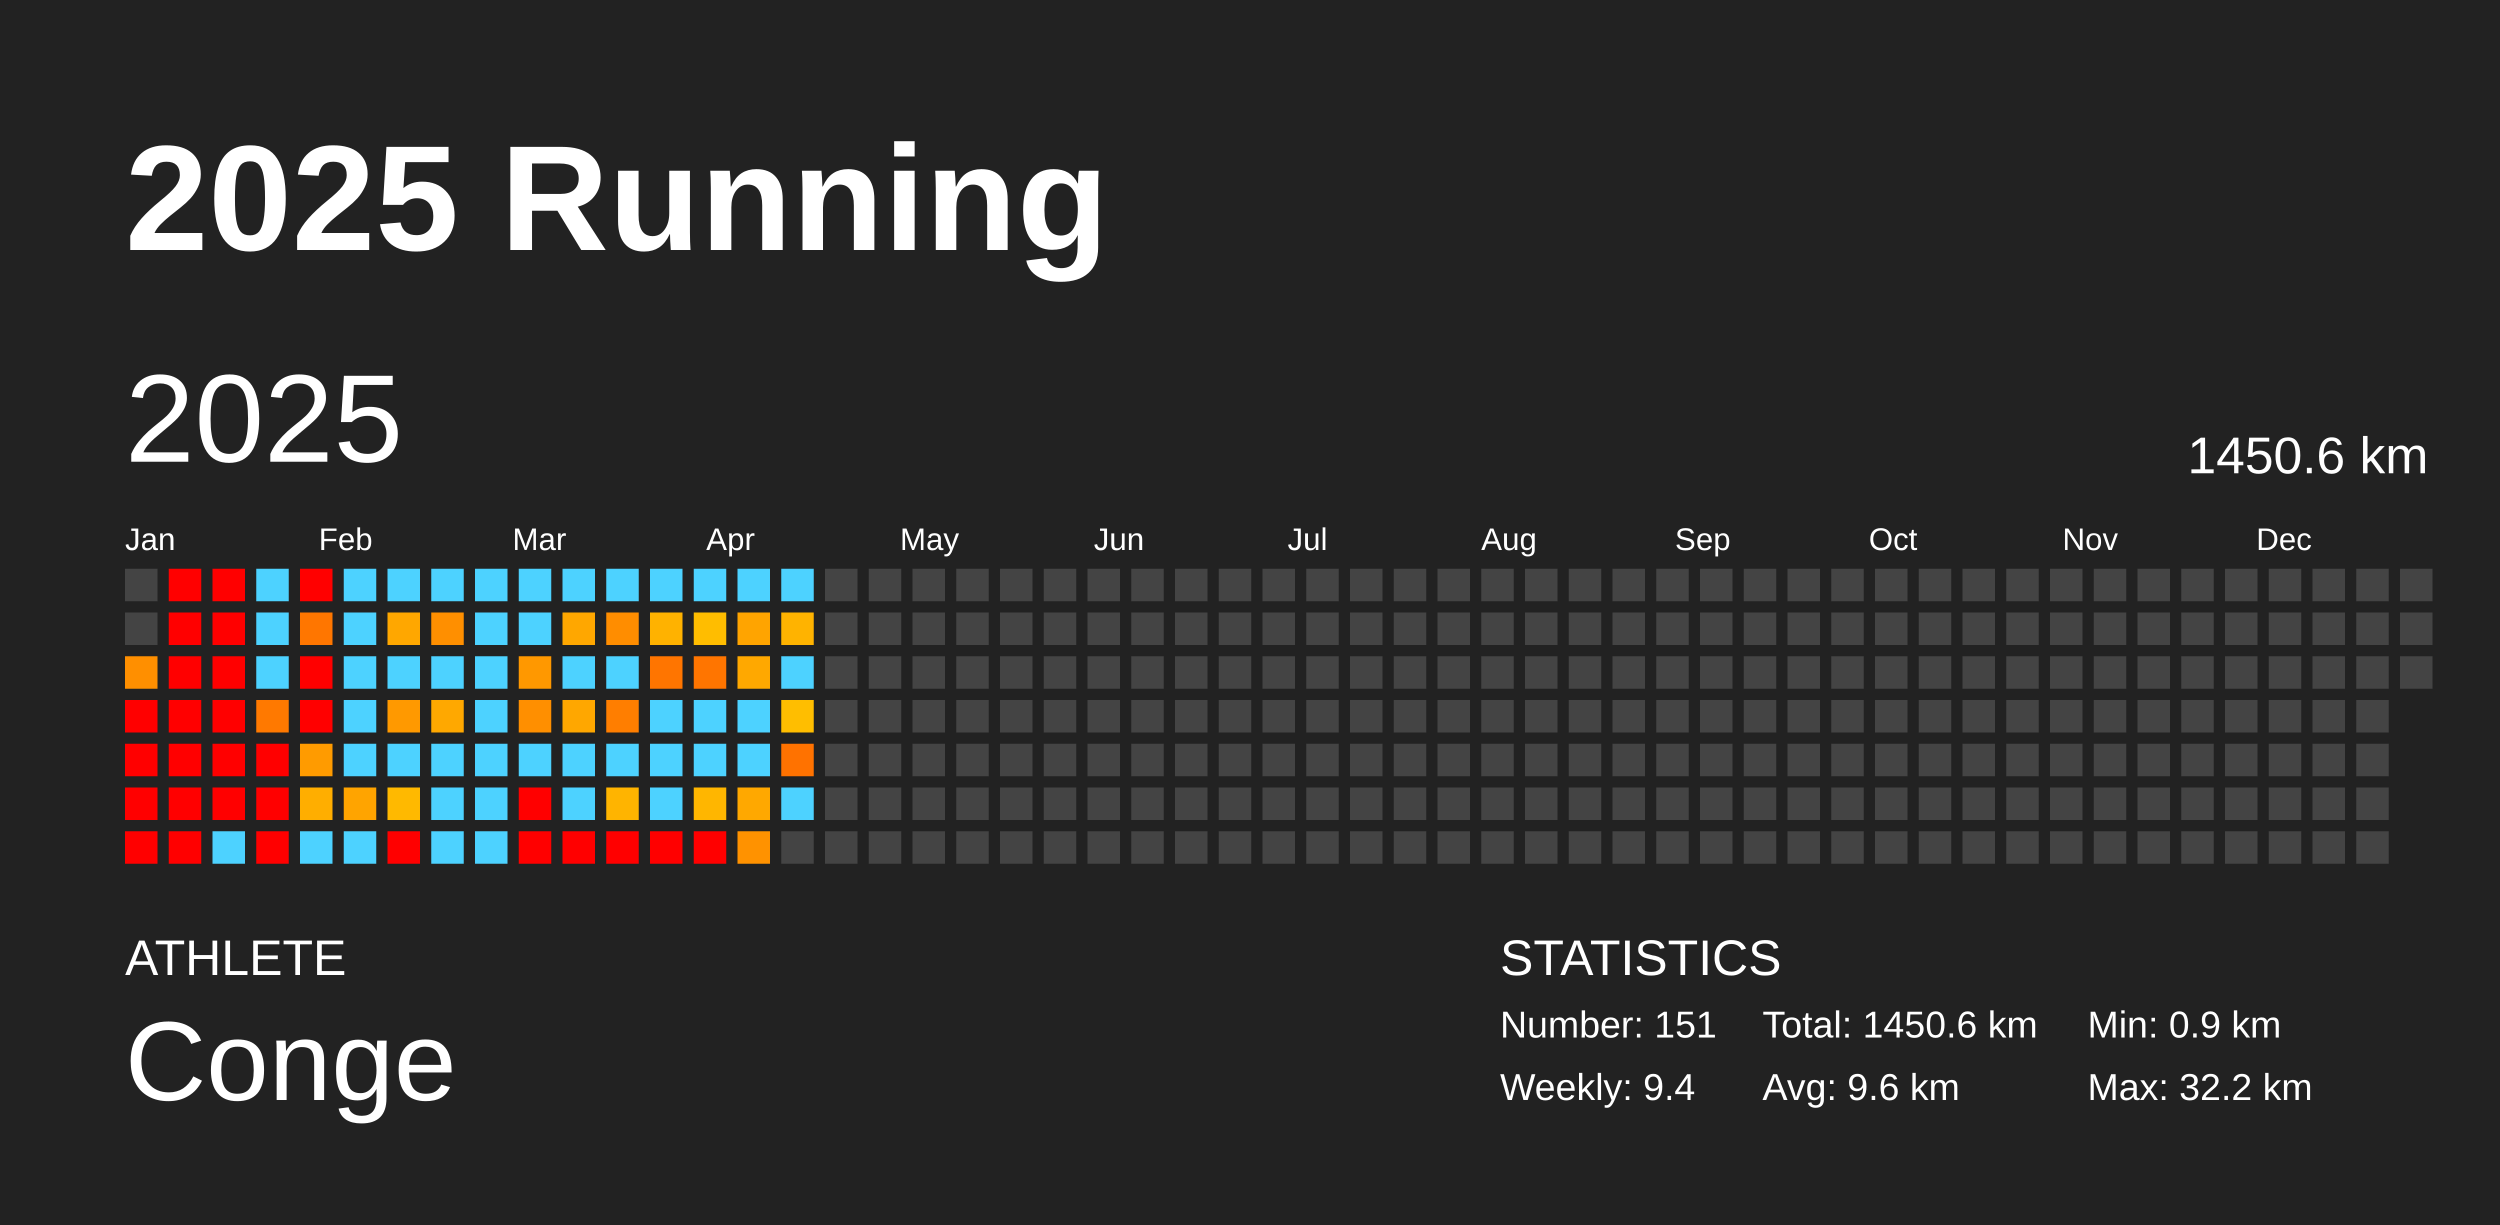
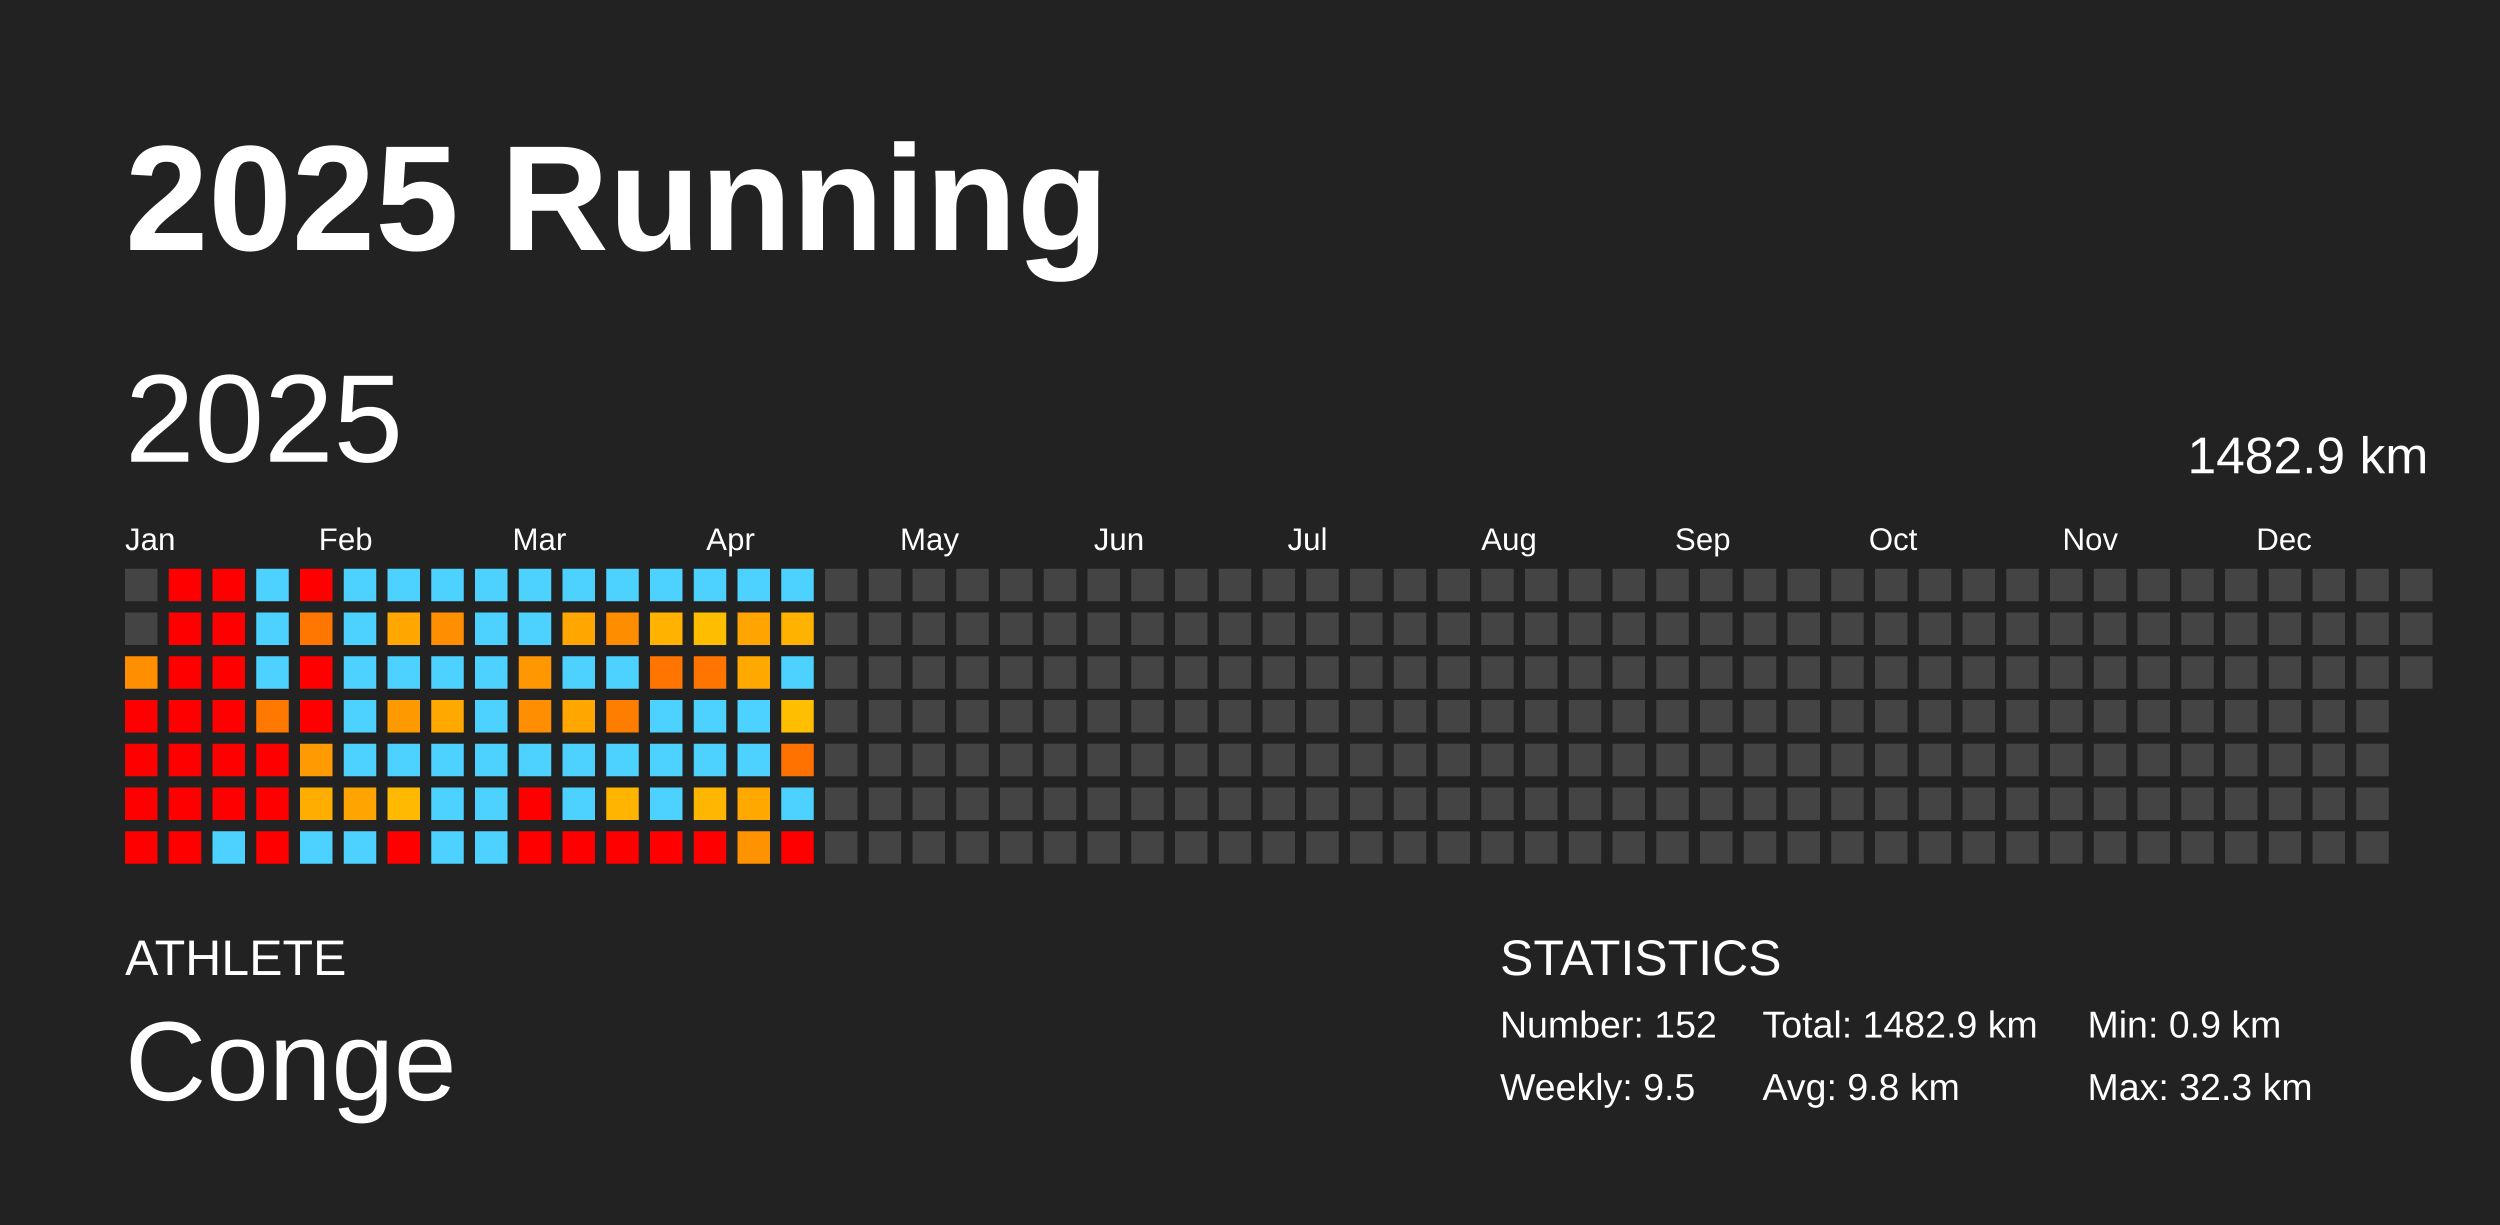
<svg xmlns="http://www.w3.org/2000/svg" baseProfile="full" height="98mm" version="1.1" viewBox="0,0,200,98" width="200mm">
  <defs />
  <rect fill="#222222" height="98" width="200" x="0" y="0" />
  <text fill="#FFFFFF" style="font-size:12px; font-family:Arial; font-weight:bold;" x="10" y="20">2025 Running</text>
  <text fill="#FFFFFF" style="font-size:4px; font-family:Arial" x="10" y="78">ATHLETE</text>
  <text fill="#FFFFFF" style="font-size:9px; font-family:Arial" x="10" y="88">Conge</text>
  <text fill="#FFFFFF" style="font-size:4px; font-family:Arial" x="120" y="78">STATISTICS</text>
-   <text fill="#FFFFFF" style="font-size:3px; font-family:Arial" x="120" y="83">Number: 151</text>
-   <text fill="#FFFFFF" style="font-size:3px; font-family:Arial" x="120" y="88">Weekly: 9.4</text>
-   <text fill="#FFFFFF" style="font-size:3px; font-family:Arial" x="141" y="83">Total: 1450.6 km</text>
-   <text fill="#FFFFFF" style="font-size:3px; font-family:Arial" x="141" y="88">Avg: 9.6 km</text>
+   <text fill="#FFFFFF" style="font-size:3px; font-family:Arial" x="120" y="83">Number: 152</text>
+   <text fill="#FFFFFF" style="font-size:3px; font-family:Arial" x="120" y="88">Weekly: 9.5</text>
+   <text fill="#FFFFFF" style="font-size:3px; font-family:Arial" x="141" y="83">Total: 1482.9 km</text>
+   <text fill="#FFFFFF" style="font-size:3px; font-family:Arial" x="141" y="88">Avg: 9.8 km</text>
  <text fill="#FFFFFF" style="font-size:3px; font-family:Arial" x="167" y="83">Min: 0.9 km</text>
-   <text fill="#FFFFFF" style="font-size:3px; font-family:Arial" x="167" y="88">Max: 32.2 km</text>
+   <text fill="#FFFFFF" style="font-size:3px; font-family:Arial" x="167" y="88">Max: 32.3 km</text>
  <text dominant-baseline="hanging" fill="#FFFFFF" style="font-size:10.0px; font-family:Arial;" x="10" y="30">2025</text>
-   <text dominant-baseline="hanging" fill="#FFFFFF" style="font-size:4.125px; font-family:Arial;" x="175" y="35">1450.6 km</text>
+   <text dominant-baseline="hanging" fill="#FFFFFF" style="font-size:4.125px; font-family:Arial;" x="175" y="35">1482.9 km</text>
  <text fill="#FFFFFF" style="font-size:2.5px; font-family:Arial" x="10.0" y="44">Jan</text>
  <text fill="#FFFFFF" style="font-size:2.5px; font-family:Arial" x="25.5" y="44">Feb</text>
  <text fill="#FFFFFF" style="font-size:2.5px; font-family:Arial" x="41.0" y="44">Mar</text>
  <text fill="#FFFFFF" style="font-size:2.5px; font-family:Arial" x="56.5" y="44">Apr</text>
  <text fill="#FFFFFF" style="font-size:2.5px; font-family:Arial" x="72.0" y="44">May</text>
  <text fill="#FFFFFF" style="font-size:2.5px; font-family:Arial" x="87.5" y="44">Jun</text>
  <text fill="#FFFFFF" style="font-size:2.5px; font-family:Arial" x="103.0" y="44">Jul</text>
  <text fill="#FFFFFF" style="font-size:2.5px; font-family:Arial" x="118.5" y="44">Aug</text>
  <text fill="#FFFFFF" style="font-size:2.5px; font-family:Arial" x="134.0" y="44">Sep</text>
  <text fill="#FFFFFF" style="font-size:2.5px; font-family:Arial" x="149.5" y="44">Oct</text>
  <text fill="#FFFFFF" style="font-size:2.5px; font-family:Arial" x="165.0" y="44">Nov</text>
  <text fill="#FFFFFF" style="font-size:2.5px; font-family:Arial" x="180.5" y="44">Dec</text>
  <rect fill="#444444" height="2.6" width="2.6" x="10.0" y="45.5" />
  <rect fill="#444444" height="2.6" width="2.6" x="10.0" y="49.0" />
  <rect fill="#ff8f00" height="2.6" width="2.6" x="10.0" y="52.5" />
  <rect fill="red" height="2.6" width="2.6" x="10.0" y="56.0" />
  <rect fill="red" height="2.6" width="2.6" x="10.0" y="59.5" />
  <rect fill="red" height="2.6" width="2.6" x="10.0" y="63.0" />
  <rect fill="red" height="2.6" width="2.6" x="10.0" y="66.5" />
  <rect fill="red" height="2.6" width="2.6" x="13.5" y="45.5" />
  <rect fill="red" height="2.6" width="2.6" x="13.5" y="49.0" />
  <rect fill="red" height="2.6" width="2.6" x="13.5" y="52.5" />
  <rect fill="red" height="2.6" width="2.6" x="13.5" y="56.0" />
  <rect fill="red" height="2.6" width="2.6" x="13.5" y="59.5" />
  <rect fill="red" height="2.6" width="2.6" x="13.5" y="63.0" />
  <rect fill="red" height="2.6" width="2.6" x="13.5" y="66.5" />
  <rect fill="red" height="2.6" width="2.6" x="17.0" y="45.5" />
  <rect fill="red" height="2.6" width="2.6" x="17.0" y="49.0" />
  <rect fill="red" height="2.6" width="2.6" x="17.0" y="52.5" />
  <rect fill="red" height="2.6" width="2.6" x="17.0" y="56.0" />
  <rect fill="red" height="2.6" width="2.6" x="17.0" y="59.5" />
  <rect fill="red" height="2.6" width="2.6" x="17.0" y="63.0" />
  <rect fill="#4dd2ff" height="2.6" width="2.6" x="17.0" y="66.5" />
  <rect fill="#4dd2ff" height="2.6" width="2.6" x="20.5" y="45.5" />
  <rect fill="#4dd2ff" height="2.6" width="2.6" x="20.5" y="49.0" />
  <rect fill="#4dd2ff" height="2.6" width="2.6" x="20.5" y="52.5" />
  <rect fill="#ff7900" height="2.6" width="2.6" x="20.5" y="56.0" />
  <rect fill="red" height="2.6" width="2.6" x="20.5" y="59.5" />
  <rect fill="red" height="2.6" width="2.6" x="20.5" y="63.0" />
  <rect fill="red" height="2.6" width="2.6" x="20.5" y="66.5" />
  <rect fill="red" height="2.6" width="2.6" x="24.0" y="45.5" />
  <rect fill="#ff7600" height="2.6" width="2.6" x="24.0" y="49.0" />
  <rect fill="red" height="2.6" width="2.6" x="24.0" y="52.5" />
  <rect fill="red" height="2.6" width="2.6" x="24.0" y="56.0" />
  <rect fill="#ff9b00" height="2.6" width="2.6" x="24.0" y="59.5" />
  <rect fill="#ffae00" height="2.6" width="2.6" x="24.0" y="63.0" />
  <rect fill="#4dd2ff" height="2.6" width="2.6" x="24.0" y="66.5" />
  <rect fill="#4dd2ff" height="2.6" width="2.6" x="27.5" y="45.5" />
  <rect fill="#4dd2ff" height="2.6" width="2.6" x="27.5" y="49.0" />
  <rect fill="#4dd2ff" height="2.6" width="2.6" x="27.5" y="52.5" />
  <rect fill="#4dd2ff" height="2.6" width="2.6" x="27.5" y="56.0" />
  <rect fill="#4dd2ff" height="2.6" width="2.6" x="27.5" y="59.5" />
  <rect fill="#ffa400" height="2.6" width="2.6" x="27.5" y="63.0" />
  <rect fill="#4dd2ff" height="2.6" width="2.6" x="27.5" y="66.5" />
  <rect fill="#4dd2ff" height="2.6" width="2.6" x="31.0" y="45.5" />
  <rect fill="#ffa700" height="2.6" width="2.6" x="31.0" y="49.0" />
  <rect fill="#4dd2ff" height="2.6" width="2.6" x="31.0" y="52.5" />
  <rect fill="#ff9900" height="2.6" width="2.6" x="31.0" y="56.0" />
  <rect fill="#4dd2ff" height="2.6" width="2.6" x="31.0" y="59.5" />
  <rect fill="#ffb900" height="2.6" width="2.6" x="31.0" y="63.0" />
  <rect fill="red" height="2.6" width="2.6" x="31.0" y="66.5" />
  <rect fill="#4dd2ff" height="2.6" width="2.6" x="34.5" y="45.5" />
  <rect fill="#ff8f00" height="2.6" width="2.6" x="34.5" y="49.0" />
  <rect fill="#4dd2ff" height="2.6" width="2.6" x="34.5" y="52.5" />
  <rect fill="#ffa800" height="2.6" width="2.6" x="34.5" y="56.0" />
  <rect fill="#4dd2ff" height="2.6" width="2.6" x="34.5" y="59.5" />
  <rect fill="#4dd2ff" height="2.6" width="2.6" x="34.5" y="63.0" />
  <rect fill="#4dd2ff" height="2.6" width="2.6" x="34.5" y="66.5" />
  <rect fill="#4dd2ff" height="2.6" width="2.6" x="38.0" y="45.5" />
  <rect fill="#4dd2ff" height="2.6" width="2.6" x="38.0" y="49.0" />
  <rect fill="#4dd2ff" height="2.6" width="2.6" x="38.0" y="52.5" />
  <rect fill="#4dd2ff" height="2.6" width="2.6" x="38.0" y="56.0" />
  <rect fill="#4dd2ff" height="2.6" width="2.6" x="38.0" y="59.5" />
  <rect fill="#4dd2ff" height="2.6" width="2.6" x="38.0" y="63.0" />
  <rect fill="#4dd2ff" height="2.6" width="2.6" x="38.0" y="66.5" />
  <rect fill="#4dd2ff" height="2.6" width="2.6" x="41.5" y="45.5" />
  <rect fill="#4dd2ff" height="2.6" width="2.6" x="41.5" y="49.0" />
  <rect fill="#ff9800" height="2.6" width="2.6" x="41.5" y="52.5" />
  <rect fill="#ff8f00" height="2.6" width="2.6" x="41.5" y="56.0" />
  <rect fill="#4dd2ff" height="2.6" width="2.6" x="41.5" y="59.5" />
  <rect fill="red" height="2.6" width="2.6" x="41.5" y="63.0" />
  <rect fill="red" height="2.6" width="2.6" x="41.5" y="66.5" />
  <rect fill="#4dd2ff" height="2.6" width="2.6" x="45.0" y="45.5" />
  <rect fill="#ffa700" height="2.6" width="2.6" x="45.0" y="49.0" />
  <rect fill="#4dd2ff" height="2.6" width="2.6" x="45.0" y="52.5" />
  <rect fill="#ffa700" height="2.6" width="2.6" x="45.0" y="56.0" />
  <rect fill="#4dd2ff" height="2.6" width="2.6" x="45.0" y="59.5" />
  <rect fill="#4dd2ff" height="2.6" width="2.6" x="45.0" y="63.0" />
  <rect fill="red" height="2.6" width="2.6" x="45.0" y="66.5" />
  <rect fill="#4dd2ff" height="2.6" width="2.6" x="48.5" y="45.5" />
  <rect fill="#ff8d00" height="2.6" width="2.6" x="48.5" y="49.0" />
  <rect fill="#4dd2ff" height="2.6" width="2.6" x="48.5" y="52.5" />
  <rect fill="#ff7e00" height="2.6" width="2.6" x="48.5" y="56.0" />
  <rect fill="#4dd2ff" height="2.6" width="2.6" x="48.5" y="59.5" />
  <rect fill="#ffb400" height="2.6" width="2.6" x="48.5" y="63.0" />
  <rect fill="red" height="2.6" width="2.6" x="48.5" y="66.5" />
  <rect fill="#4dd2ff" height="2.6" width="2.6" x="52.0" y="45.5" />
  <rect fill="#ffb200" height="2.6" width="2.6" x="52.0" y="49.0" />
  <rect fill="#ff7500" height="2.6" width="2.6" x="52.0" y="52.5" />
  <rect fill="#4dd2ff" height="2.6" width="2.6" x="52.0" y="56.0" />
  <rect fill="#4dd2ff" height="2.6" width="2.6" x="52.0" y="59.5" />
  <rect fill="#4dd2ff" height="2.6" width="2.6" x="52.0" y="63.0" />
  <rect fill="red" height="2.6" width="2.6" x="52.0" y="66.5" />
  <rect fill="#4dd2ff" height="2.6" width="2.6" x="55.5" y="45.5" />
  <rect fill="#ffbd00" height="2.6" width="2.6" x="55.5" y="49.0" />
  <rect fill="#ff7500" height="2.6" width="2.6" x="55.5" y="52.5" />
  <rect fill="#4dd2ff" height="2.6" width="2.6" x="55.5" y="56.0" />
  <rect fill="#4dd2ff" height="2.6" width="2.6" x="55.5" y="59.5" />
  <rect fill="#ffb600" height="2.6" width="2.6" x="55.5" y="63.0" />
  <rect fill="red" height="2.6" width="2.6" x="55.5" y="66.5" />
  <rect fill="#4dd2ff" height="2.6" width="2.6" x="59.0" y="45.5" />
  <rect fill="#ffa400" height="2.6" width="2.6" x="59.0" y="49.0" />
  <rect fill="#ffa800" height="2.6" width="2.6" x="59.0" y="52.5" />
  <rect fill="#4dd2ff" height="2.6" width="2.6" x="59.0" y="56.0" />
  <rect fill="#4dd2ff" height="2.6" width="2.6" x="59.0" y="59.5" />
  <rect fill="#ffa800" height="2.6" width="2.6" x="59.0" y="63.0" />
  <rect fill="#ff9200" height="2.6" width="2.6" x="59.0" y="66.5" />
  <rect fill="#4dd2ff" height="2.6" width="2.6" x="62.5" y="45.5" />
  <rect fill="#ffb300" height="2.6" width="2.6" x="62.5" y="49.0" />
  <rect fill="#4dd2ff" height="2.6" width="2.6" x="62.5" y="52.5" />
  <rect fill="#ffbe00" height="2.6" width="2.6" x="62.5" y="56.0" />
  <rect fill="#ff7200" height="2.6" width="2.6" x="62.5" y="59.5" />
  <rect fill="#4dd2ff" height="2.6" width="2.6" x="62.5" y="63.0" />
-   <rect fill="#444444" height="2.6" width="2.6" x="62.5" y="66.5" />
+   <rect fill="red" height="2.6" width="2.6" x="62.5" y="66.5" />
  <rect fill="#444444" height="2.6" width="2.6" x="66.0" y="45.5" />
  <rect fill="#444444" height="2.6" width="2.6" x="66.0" y="49.0" />
  <rect fill="#444444" height="2.6" width="2.6" x="66.0" y="52.5" />
  <rect fill="#444444" height="2.6" width="2.6" x="66.0" y="56.0" />
  <rect fill="#444444" height="2.6" width="2.6" x="66.0" y="59.5" />
  <rect fill="#444444" height="2.6" width="2.6" x="66.0" y="63.0" />
  <rect fill="#444444" height="2.6" width="2.6" x="66.0" y="66.5" />
  <rect fill="#444444" height="2.6" width="2.6" x="69.5" y="45.5" />
  <rect fill="#444444" height="2.6" width="2.6" x="69.5" y="49.0" />
  <rect fill="#444444" height="2.6" width="2.6" x="69.5" y="52.5" />
  <rect fill="#444444" height="2.6" width="2.6" x="69.5" y="56.0" />
  <rect fill="#444444" height="2.6" width="2.6" x="69.5" y="59.5" />
  <rect fill="#444444" height="2.6" width="2.6" x="69.5" y="63.0" />
  <rect fill="#444444" height="2.6" width="2.6" x="69.5" y="66.5" />
  <rect fill="#444444" height="2.6" width="2.6" x="73.0" y="45.5" />
  <rect fill="#444444" height="2.6" width="2.6" x="73.0" y="49.0" />
  <rect fill="#444444" height="2.6" width="2.6" x="73.0" y="52.5" />
  <rect fill="#444444" height="2.6" width="2.6" x="73.0" y="56.0" />
  <rect fill="#444444" height="2.6" width="2.6" x="73.0" y="59.5" />
  <rect fill="#444444" height="2.6" width="2.6" x="73.0" y="63.0" />
  <rect fill="#444444" height="2.6" width="2.6" x="73.0" y="66.5" />
  <rect fill="#444444" height="2.6" width="2.6" x="76.5" y="45.5" />
  <rect fill="#444444" height="2.6" width="2.6" x="76.5" y="49.0" />
  <rect fill="#444444" height="2.6" width="2.6" x="76.5" y="52.5" />
  <rect fill="#444444" height="2.6" width="2.6" x="76.5" y="56.0" />
  <rect fill="#444444" height="2.6" width="2.6" x="76.5" y="59.5" />
  <rect fill="#444444" height="2.6" width="2.6" x="76.5" y="63.0" />
  <rect fill="#444444" height="2.6" width="2.6" x="76.5" y="66.5" />
  <rect fill="#444444" height="2.6" width="2.6" x="80.0" y="45.5" />
  <rect fill="#444444" height="2.6" width="2.6" x="80.0" y="49.0" />
  <rect fill="#444444" height="2.6" width="2.6" x="80.0" y="52.5" />
  <rect fill="#444444" height="2.6" width="2.6" x="80.0" y="56.0" />
  <rect fill="#444444" height="2.6" width="2.6" x="80.0" y="59.5" />
  <rect fill="#444444" height="2.6" width="2.6" x="80.0" y="63.0" />
  <rect fill="#444444" height="2.6" width="2.6" x="80.0" y="66.5" />
  <rect fill="#444444" height="2.6" width="2.6" x="83.5" y="45.5" />
  <rect fill="#444444" height="2.6" width="2.6" x="83.5" y="49.0" />
  <rect fill="#444444" height="2.6" width="2.6" x="83.5" y="52.5" />
  <rect fill="#444444" height="2.6" width="2.6" x="83.5" y="56.0" />
  <rect fill="#444444" height="2.6" width="2.6" x="83.5" y="59.5" />
  <rect fill="#444444" height="2.6" width="2.6" x="83.5" y="63.0" />
  <rect fill="#444444" height="2.6" width="2.6" x="83.5" y="66.5" />
  <rect fill="#444444" height="2.6" width="2.6" x="87.0" y="45.5" />
  <rect fill="#444444" height="2.6" width="2.6" x="87.0" y="49.0" />
  <rect fill="#444444" height="2.6" width="2.6" x="87.0" y="52.5" />
  <rect fill="#444444" height="2.6" width="2.6" x="87.0" y="56.0" />
  <rect fill="#444444" height="2.6" width="2.6" x="87.0" y="59.5" />
  <rect fill="#444444" height="2.6" width="2.6" x="87.0" y="63.0" />
  <rect fill="#444444" height="2.6" width="2.6" x="87.0" y="66.5" />
  <rect fill="#444444" height="2.6" width="2.6" x="90.5" y="45.5" />
  <rect fill="#444444" height="2.6" width="2.6" x="90.5" y="49.0" />
  <rect fill="#444444" height="2.6" width="2.6" x="90.5" y="52.5" />
  <rect fill="#444444" height="2.6" width="2.6" x="90.5" y="56.0" />
  <rect fill="#444444" height="2.6" width="2.6" x="90.5" y="59.5" />
  <rect fill="#444444" height="2.6" width="2.6" x="90.5" y="63.0" />
  <rect fill="#444444" height="2.6" width="2.6" x="90.5" y="66.5" />
  <rect fill="#444444" height="2.6" width="2.6" x="94.0" y="45.5" />
  <rect fill="#444444" height="2.6" width="2.6" x="94.0" y="49.0" />
  <rect fill="#444444" height="2.6" width="2.6" x="94.0" y="52.5" />
  <rect fill="#444444" height="2.6" width="2.6" x="94.0" y="56.0" />
  <rect fill="#444444" height="2.6" width="2.6" x="94.0" y="59.5" />
  <rect fill="#444444" height="2.6" width="2.6" x="94.0" y="63.0" />
  <rect fill="#444444" height="2.6" width="2.6" x="94.0" y="66.5" />
  <rect fill="#444444" height="2.6" width="2.6" x="97.5" y="45.5" />
  <rect fill="#444444" height="2.6" width="2.6" x="97.5" y="49.0" />
  <rect fill="#444444" height="2.6" width="2.6" x="97.5" y="52.5" />
  <rect fill="#444444" height="2.6" width="2.6" x="97.5" y="56.0" />
  <rect fill="#444444" height="2.6" width="2.6" x="97.5" y="59.5" />
  <rect fill="#444444" height="2.6" width="2.6" x="97.5" y="63.0" />
  <rect fill="#444444" height="2.6" width="2.6" x="97.5" y="66.5" />
  <rect fill="#444444" height="2.6" width="2.6" x="101.0" y="45.5" />
  <rect fill="#444444" height="2.6" width="2.6" x="101.0" y="49.0" />
  <rect fill="#444444" height="2.6" width="2.6" x="101.0" y="52.5" />
  <rect fill="#444444" height="2.6" width="2.6" x="101.0" y="56.0" />
  <rect fill="#444444" height="2.6" width="2.6" x="101.0" y="59.5" />
  <rect fill="#444444" height="2.6" width="2.6" x="101.0" y="63.0" />
  <rect fill="#444444" height="2.6" width="2.6" x="101.0" y="66.5" />
  <rect fill="#444444" height="2.6" width="2.6" x="104.5" y="45.5" />
  <rect fill="#444444" height="2.6" width="2.6" x="104.5" y="49.0" />
  <rect fill="#444444" height="2.6" width="2.6" x="104.5" y="52.5" />
  <rect fill="#444444" height="2.6" width="2.6" x="104.5" y="56.0" />
  <rect fill="#444444" height="2.6" width="2.6" x="104.5" y="59.5" />
  <rect fill="#444444" height="2.6" width="2.6" x="104.5" y="63.0" />
  <rect fill="#444444" height="2.6" width="2.6" x="104.5" y="66.5" />
  <rect fill="#444444" height="2.6" width="2.6" x="108.0" y="45.5" />
  <rect fill="#444444" height="2.6" width="2.6" x="108.0" y="49.0" />
  <rect fill="#444444" height="2.6" width="2.6" x="108.0" y="52.5" />
  <rect fill="#444444" height="2.6" width="2.6" x="108.0" y="56.0" />
  <rect fill="#444444" height="2.6" width="2.6" x="108.0" y="59.5" />
  <rect fill="#444444" height="2.6" width="2.6" x="108.0" y="63.0" />
  <rect fill="#444444" height="2.6" width="2.6" x="108.0" y="66.5" />
  <rect fill="#444444" height="2.6" width="2.6" x="111.5" y="45.5" />
  <rect fill="#444444" height="2.6" width="2.6" x="111.5" y="49.0" />
  <rect fill="#444444" height="2.6" width="2.6" x="111.5" y="52.5" />
  <rect fill="#444444" height="2.6" width="2.6" x="111.5" y="56.0" />
  <rect fill="#444444" height="2.6" width="2.6" x="111.5" y="59.5" />
  <rect fill="#444444" height="2.6" width="2.6" x="111.5" y="63.0" />
  <rect fill="#444444" height="2.6" width="2.6" x="111.5" y="66.5" />
  <rect fill="#444444" height="2.6" width="2.6" x="115.0" y="45.5" />
  <rect fill="#444444" height="2.6" width="2.6" x="115.0" y="49.0" />
  <rect fill="#444444" height="2.6" width="2.6" x="115.0" y="52.5" />
  <rect fill="#444444" height="2.6" width="2.6" x="115.0" y="56.0" />
  <rect fill="#444444" height="2.6" width="2.6" x="115.0" y="59.5" />
  <rect fill="#444444" height="2.6" width="2.6" x="115.0" y="63.0" />
  <rect fill="#444444" height="2.6" width="2.6" x="115.0" y="66.5" />
  <rect fill="#444444" height="2.6" width="2.6" x="118.5" y="45.5" />
  <rect fill="#444444" height="2.6" width="2.6" x="118.5" y="49.0" />
  <rect fill="#444444" height="2.6" width="2.6" x="118.5" y="52.5" />
  <rect fill="#444444" height="2.6" width="2.6" x="118.5" y="56.0" />
  <rect fill="#444444" height="2.6" width="2.6" x="118.5" y="59.5" />
  <rect fill="#444444" height="2.6" width="2.6" x="118.5" y="63.0" />
  <rect fill="#444444" height="2.6" width="2.6" x="118.5" y="66.5" />
  <rect fill="#444444" height="2.6" width="2.6" x="122.0" y="45.5" />
  <rect fill="#444444" height="2.6" width="2.6" x="122.0" y="49.0" />
  <rect fill="#444444" height="2.6" width="2.6" x="122.0" y="52.5" />
  <rect fill="#444444" height="2.6" width="2.6" x="122.0" y="56.0" />
  <rect fill="#444444" height="2.6" width="2.6" x="122.0" y="59.5" />
  <rect fill="#444444" height="2.6" width="2.6" x="122.0" y="63.0" />
  <rect fill="#444444" height="2.6" width="2.6" x="122.0" y="66.5" />
  <rect fill="#444444" height="2.6" width="2.6" x="125.5" y="45.5" />
  <rect fill="#444444" height="2.6" width="2.6" x="125.5" y="49.0" />
  <rect fill="#444444" height="2.6" width="2.6" x="125.5" y="52.5" />
  <rect fill="#444444" height="2.6" width="2.6" x="125.5" y="56.0" />
  <rect fill="#444444" height="2.6" width="2.6" x="125.5" y="59.5" />
  <rect fill="#444444" height="2.6" width="2.6" x="125.5" y="63.0" />
  <rect fill="#444444" height="2.6" width="2.6" x="125.5" y="66.5" />
  <rect fill="#444444" height="2.6" width="2.6" x="129.0" y="45.5" />
  <rect fill="#444444" height="2.6" width="2.6" x="129.0" y="49.0" />
  <rect fill="#444444" height="2.6" width="2.6" x="129.0" y="52.5" />
  <rect fill="#444444" height="2.6" width="2.6" x="129.0" y="56.0" />
  <rect fill="#444444" height="2.6" width="2.6" x="129.0" y="59.5" />
  <rect fill="#444444" height="2.6" width="2.6" x="129.0" y="63.0" />
  <rect fill="#444444" height="2.6" width="2.6" x="129.0" y="66.5" />
  <rect fill="#444444" height="2.6" width="2.6" x="132.5" y="45.5" />
  <rect fill="#444444" height="2.6" width="2.6" x="132.5" y="49.0" />
  <rect fill="#444444" height="2.6" width="2.6" x="132.5" y="52.5" />
  <rect fill="#444444" height="2.6" width="2.6" x="132.5" y="56.0" />
  <rect fill="#444444" height="2.6" width="2.6" x="132.5" y="59.5" />
  <rect fill="#444444" height="2.6" width="2.6" x="132.5" y="63.0" />
  <rect fill="#444444" height="2.6" width="2.6" x="132.5" y="66.5" />
  <rect fill="#444444" height="2.6" width="2.6" x="136.0" y="45.5" />
  <rect fill="#444444" height="2.6" width="2.6" x="136.0" y="49.0" />
  <rect fill="#444444" height="2.6" width="2.6" x="136.0" y="52.5" />
  <rect fill="#444444" height="2.6" width="2.6" x="136.0" y="56.0" />
  <rect fill="#444444" height="2.6" width="2.6" x="136.0" y="59.5" />
  <rect fill="#444444" height="2.6" width="2.6" x="136.0" y="63.0" />
  <rect fill="#444444" height="2.6" width="2.6" x="136.0" y="66.5" />
  <rect fill="#444444" height="2.6" width="2.6" x="139.5" y="45.5" />
  <rect fill="#444444" height="2.6" width="2.6" x="139.5" y="49.0" />
  <rect fill="#444444" height="2.6" width="2.6" x="139.5" y="52.5" />
  <rect fill="#444444" height="2.6" width="2.6" x="139.5" y="56.0" />
  <rect fill="#444444" height="2.6" width="2.6" x="139.5" y="59.5" />
  <rect fill="#444444" height="2.6" width="2.6" x="139.5" y="63.0" />
  <rect fill="#444444" height="2.6" width="2.6" x="139.5" y="66.5" />
  <rect fill="#444444" height="2.6" width="2.6" x="143.0" y="45.5" />
  <rect fill="#444444" height="2.6" width="2.6" x="143.0" y="49.0" />
  <rect fill="#444444" height="2.6" width="2.6" x="143.0" y="52.5" />
  <rect fill="#444444" height="2.6" width="2.6" x="143.0" y="56.0" />
  <rect fill="#444444" height="2.6" width="2.6" x="143.0" y="59.5" />
  <rect fill="#444444" height="2.6" width="2.6" x="143.0" y="63.0" />
  <rect fill="#444444" height="2.6" width="2.6" x="143.0" y="66.5" />
  <rect fill="#444444" height="2.6" width="2.6" x="146.5" y="45.5" />
  <rect fill="#444444" height="2.6" width="2.6" x="146.5" y="49.0" />
  <rect fill="#444444" height="2.6" width="2.6" x="146.5" y="52.5" />
  <rect fill="#444444" height="2.6" width="2.6" x="146.5" y="56.0" />
  <rect fill="#444444" height="2.6" width="2.6" x="146.5" y="59.5" />
  <rect fill="#444444" height="2.6" width="2.6" x="146.5" y="63.0" />
  <rect fill="#444444" height="2.6" width="2.6" x="146.5" y="66.5" />
  <rect fill="#444444" height="2.6" width="2.6" x="150.0" y="45.5" />
  <rect fill="#444444" height="2.6" width="2.6" x="150.0" y="49.0" />
  <rect fill="#444444" height="2.6" width="2.6" x="150.0" y="52.5" />
  <rect fill="#444444" height="2.6" width="2.6" x="150.0" y="56.0" />
  <rect fill="#444444" height="2.6" width="2.6" x="150.0" y="59.5" />
  <rect fill="#444444" height="2.6" width="2.6" x="150.0" y="63.0" />
  <rect fill="#444444" height="2.6" width="2.6" x="150.0" y="66.5" />
  <rect fill="#444444" height="2.6" width="2.6" x="153.5" y="45.5" />
  <rect fill="#444444" height="2.6" width="2.6" x="153.5" y="49.0" />
  <rect fill="#444444" height="2.6" width="2.6" x="153.5" y="52.5" />
  <rect fill="#444444" height="2.6" width="2.6" x="153.5" y="56.0" />
  <rect fill="#444444" height="2.6" width="2.6" x="153.5" y="59.5" />
  <rect fill="#444444" height="2.6" width="2.6" x="153.5" y="63.0" />
  <rect fill="#444444" height="2.6" width="2.6" x="153.5" y="66.5" />
  <rect fill="#444444" height="2.6" width="2.6" x="157.0" y="45.5" />
  <rect fill="#444444" height="2.6" width="2.6" x="157.0" y="49.0" />
  <rect fill="#444444" height="2.6" width="2.6" x="157.0" y="52.5" />
  <rect fill="#444444" height="2.6" width="2.6" x="157.0" y="56.0" />
  <rect fill="#444444" height="2.6" width="2.6" x="157.0" y="59.5" />
  <rect fill="#444444" height="2.6" width="2.6" x="157.0" y="63.0" />
  <rect fill="#444444" height="2.6" width="2.6" x="157.0" y="66.5" />
  <rect fill="#444444" height="2.6" width="2.6" x="160.5" y="45.5" />
  <rect fill="#444444" height="2.6" width="2.6" x="160.5" y="49.0" />
  <rect fill="#444444" height="2.6" width="2.6" x="160.5" y="52.5" />
  <rect fill="#444444" height="2.6" width="2.6" x="160.5" y="56.0" />
  <rect fill="#444444" height="2.6" width="2.6" x="160.5" y="59.5" />
  <rect fill="#444444" height="2.6" width="2.6" x="160.5" y="63.0" />
  <rect fill="#444444" height="2.6" width="2.6" x="160.5" y="66.5" />
  <rect fill="#444444" height="2.6" width="2.6" x="164.0" y="45.5" />
  <rect fill="#444444" height="2.6" width="2.6" x="164.0" y="49.0" />
  <rect fill="#444444" height="2.6" width="2.6" x="164.0" y="52.5" />
  <rect fill="#444444" height="2.6" width="2.6" x="164.0" y="56.0" />
  <rect fill="#444444" height="2.6" width="2.6" x="164.0" y="59.5" />
  <rect fill="#444444" height="2.6" width="2.6" x="164.0" y="63.0" />
  <rect fill="#444444" height="2.6" width="2.6" x="164.0" y="66.5" />
  <rect fill="#444444" height="2.6" width="2.6" x="167.5" y="45.5" />
  <rect fill="#444444" height="2.6" width="2.6" x="167.5" y="49.0" />
  <rect fill="#444444" height="2.6" width="2.6" x="167.5" y="52.5" />
  <rect fill="#444444" height="2.6" width="2.6" x="167.5" y="56.0" />
  <rect fill="#444444" height="2.6" width="2.6" x="167.5" y="59.5" />
  <rect fill="#444444" height="2.6" width="2.6" x="167.5" y="63.0" />
  <rect fill="#444444" height="2.6" width="2.6" x="167.5" y="66.5" />
  <rect fill="#444444" height="2.6" width="2.6" x="171.0" y="45.5" />
  <rect fill="#444444" height="2.6" width="2.6" x="171.0" y="49.0" />
  <rect fill="#444444" height="2.6" width="2.6" x="171.0" y="52.5" />
  <rect fill="#444444" height="2.6" width="2.6" x="171.0" y="56.0" />
  <rect fill="#444444" height="2.6" width="2.6" x="171.0" y="59.5" />
  <rect fill="#444444" height="2.6" width="2.6" x="171.0" y="63.0" />
  <rect fill="#444444" height="2.6" width="2.6" x="171.0" y="66.5" />
  <rect fill="#444444" height="2.6" width="2.6" x="174.5" y="45.5" />
  <rect fill="#444444" height="2.6" width="2.6" x="174.5" y="49.0" />
  <rect fill="#444444" height="2.6" width="2.6" x="174.5" y="52.5" />
  <rect fill="#444444" height="2.6" width="2.6" x="174.5" y="56.0" />
  <rect fill="#444444" height="2.6" width="2.6" x="174.5" y="59.5" />
  <rect fill="#444444" height="2.6" width="2.6" x="174.5" y="63.0" />
  <rect fill="#444444" height="2.6" width="2.6" x="174.5" y="66.5" />
  <rect fill="#444444" height="2.6" width="2.6" x="178.0" y="45.5" />
  <rect fill="#444444" height="2.6" width="2.6" x="178.0" y="49.0" />
  <rect fill="#444444" height="2.6" width="2.6" x="178.0" y="52.5" />
  <rect fill="#444444" height="2.6" width="2.6" x="178.0" y="56.0" />
  <rect fill="#444444" height="2.6" width="2.6" x="178.0" y="59.5" />
  <rect fill="#444444" height="2.6" width="2.6" x="178.0" y="63.0" />
  <rect fill="#444444" height="2.6" width="2.6" x="178.0" y="66.5" />
  <rect fill="#444444" height="2.6" width="2.6" x="181.5" y="45.5" />
  <rect fill="#444444" height="2.6" width="2.6" x="181.5" y="49.0" />
  <rect fill="#444444" height="2.6" width="2.6" x="181.5" y="52.5" />
  <rect fill="#444444" height="2.6" width="2.6" x="181.5" y="56.0" />
  <rect fill="#444444" height="2.6" width="2.6" x="181.5" y="59.5" />
  <rect fill="#444444" height="2.6" width="2.6" x="181.5" y="63.0" />
  <rect fill="#444444" height="2.6" width="2.6" x="181.5" y="66.5" />
  <rect fill="#444444" height="2.6" width="2.6" x="185.0" y="45.5" />
  <rect fill="#444444" height="2.6" width="2.6" x="185.0" y="49.0" />
  <rect fill="#444444" height="2.6" width="2.6" x="185.0" y="52.5" />
  <rect fill="#444444" height="2.6" width="2.6" x="185.0" y="56.0" />
  <rect fill="#444444" height="2.6" width="2.6" x="185.0" y="59.5" />
  <rect fill="#444444" height="2.6" width="2.6" x="185.0" y="63.0" />
  <rect fill="#444444" height="2.6" width="2.6" x="185.0" y="66.5" />
  <rect fill="#444444" height="2.6" width="2.6" x="188.5" y="45.5" />
  <rect fill="#444444" height="2.6" width="2.6" x="188.5" y="49.0" />
  <rect fill="#444444" height="2.6" width="2.6" x="188.5" y="52.5" />
  <rect fill="#444444" height="2.6" width="2.6" x="188.5" y="56.0" />
  <rect fill="#444444" height="2.6" width="2.6" x="188.5" y="59.5" />
  <rect fill="#444444" height="2.6" width="2.6" x="188.5" y="63.0" />
  <rect fill="#444444" height="2.6" width="2.6" x="188.5" y="66.5" />
  <rect fill="#444444" height="2.6" width="2.6" x="192.0" y="45.5" />
  <rect fill="#444444" height="2.6" width="2.6" x="192.0" y="49.0" />
  <rect fill="#444444" height="2.6" width="2.6" x="192.0" y="52.5" />
</svg>
